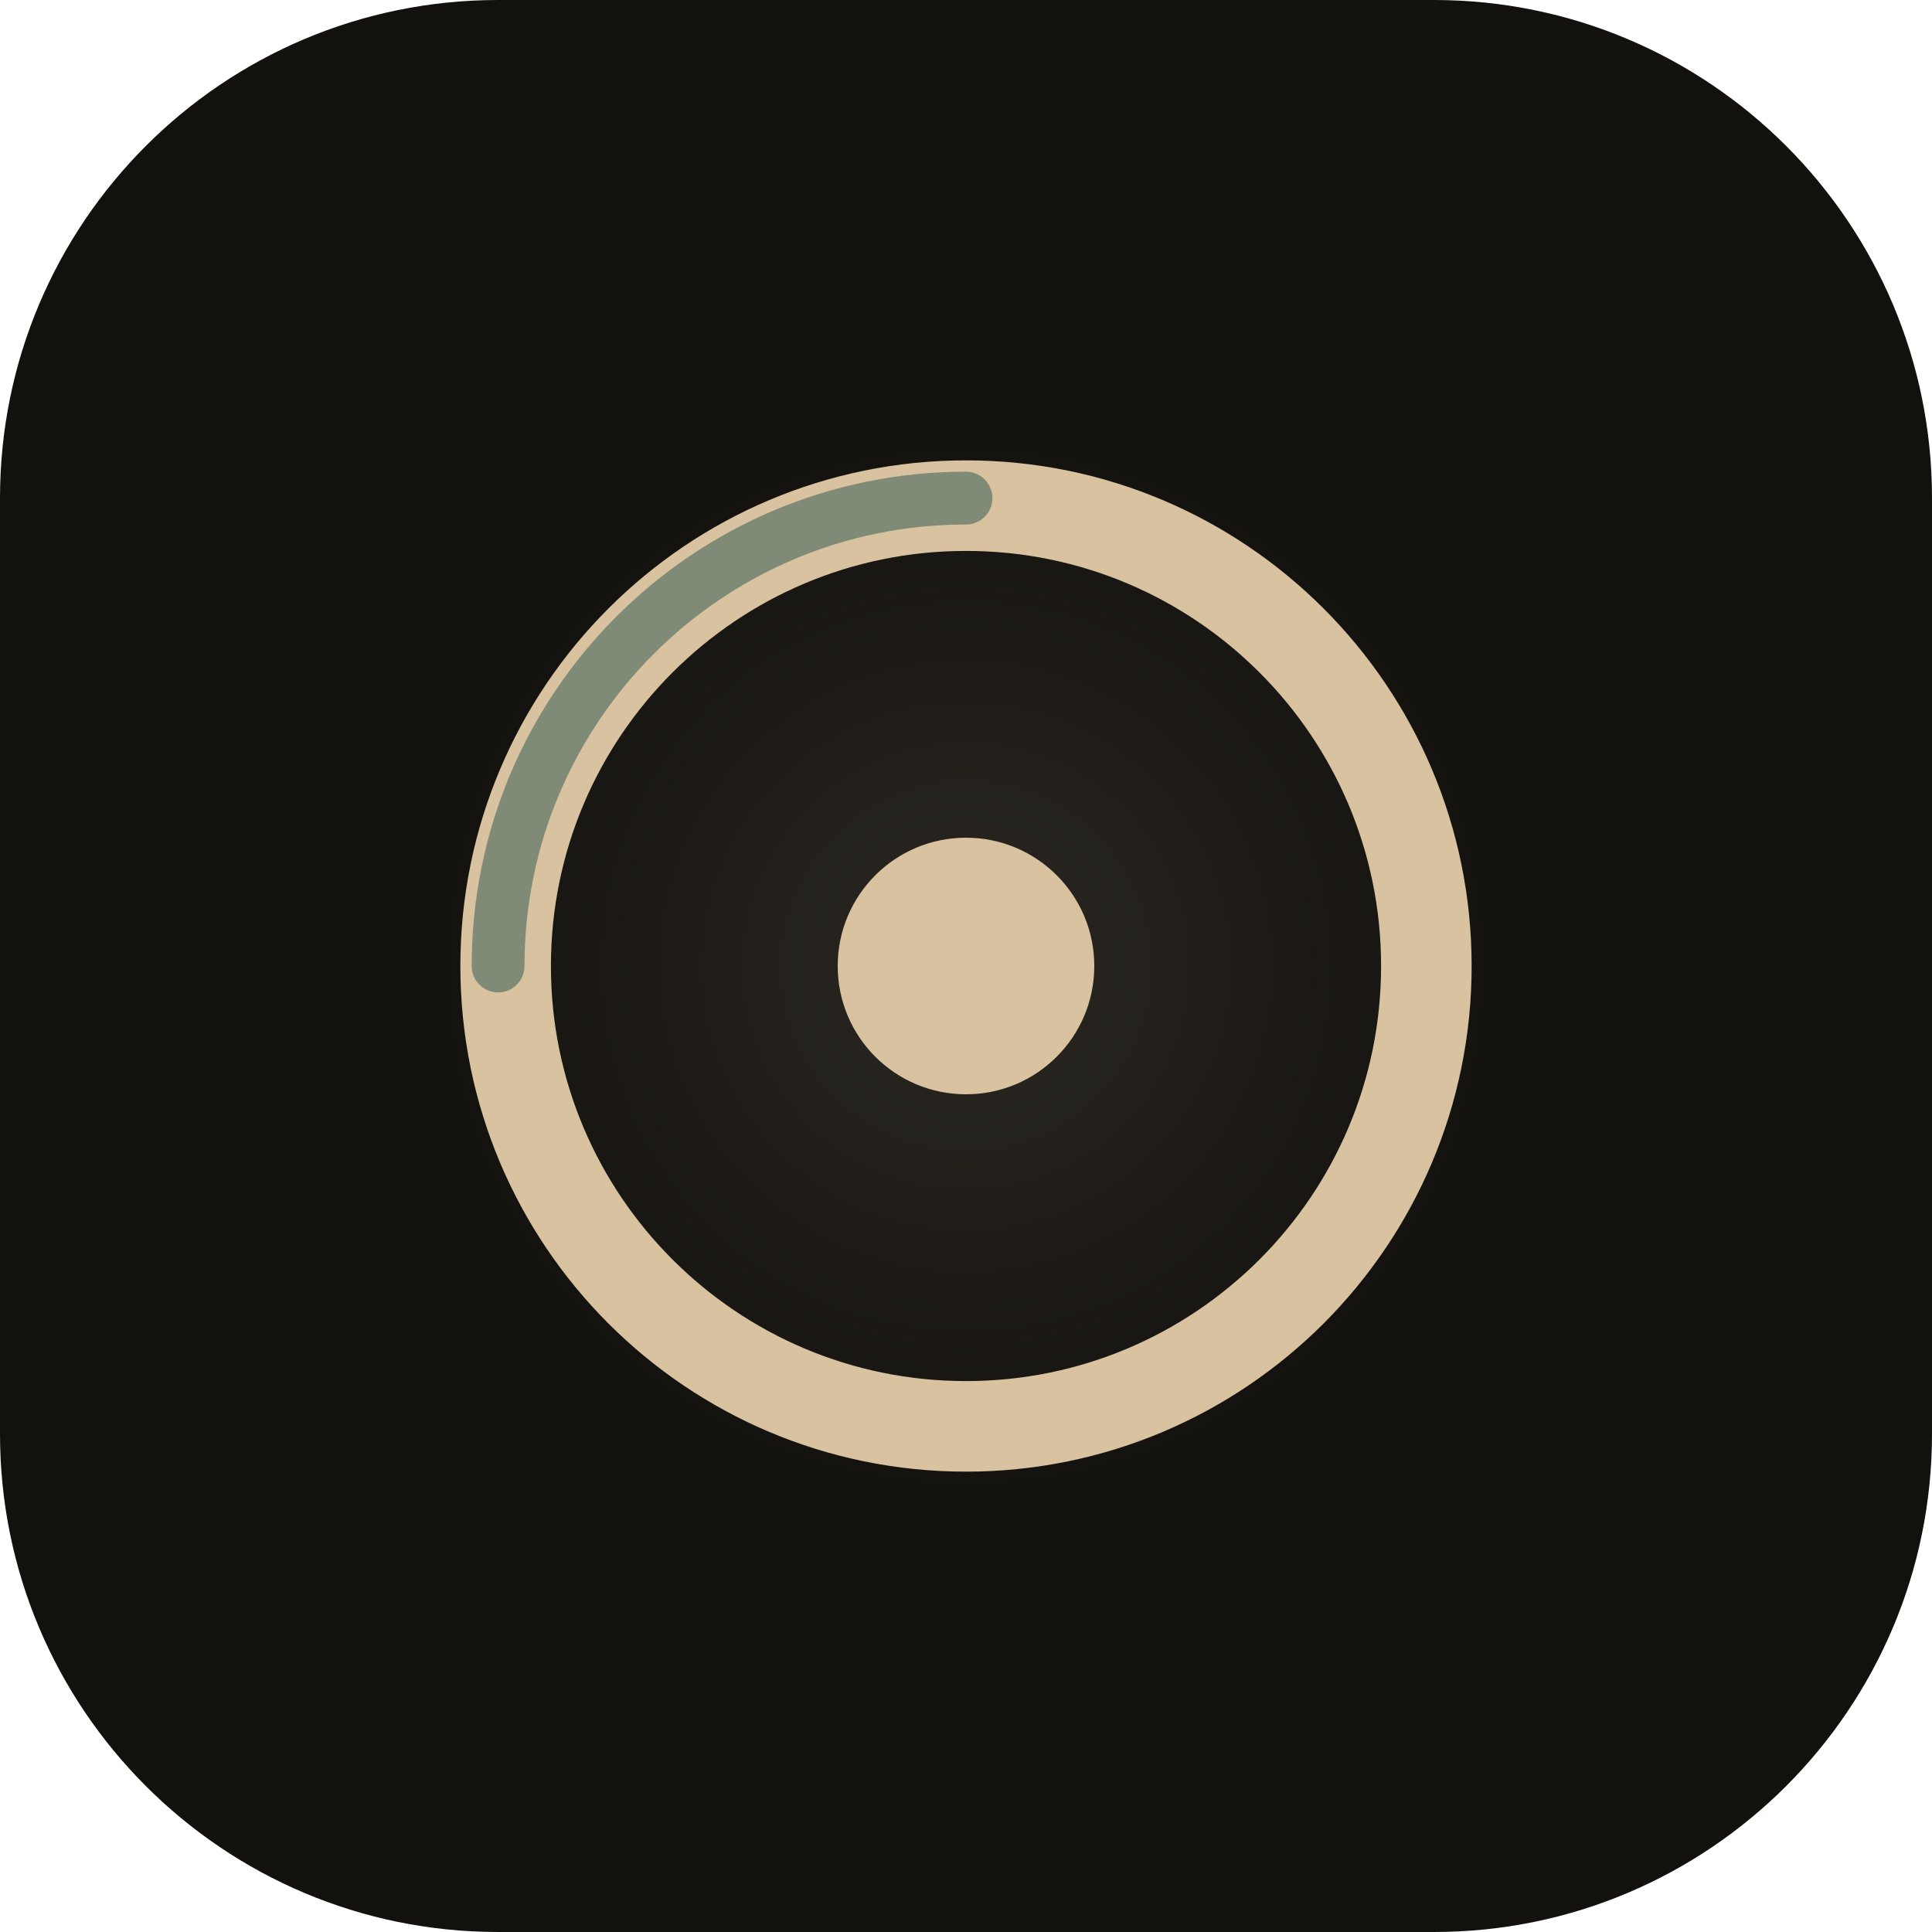
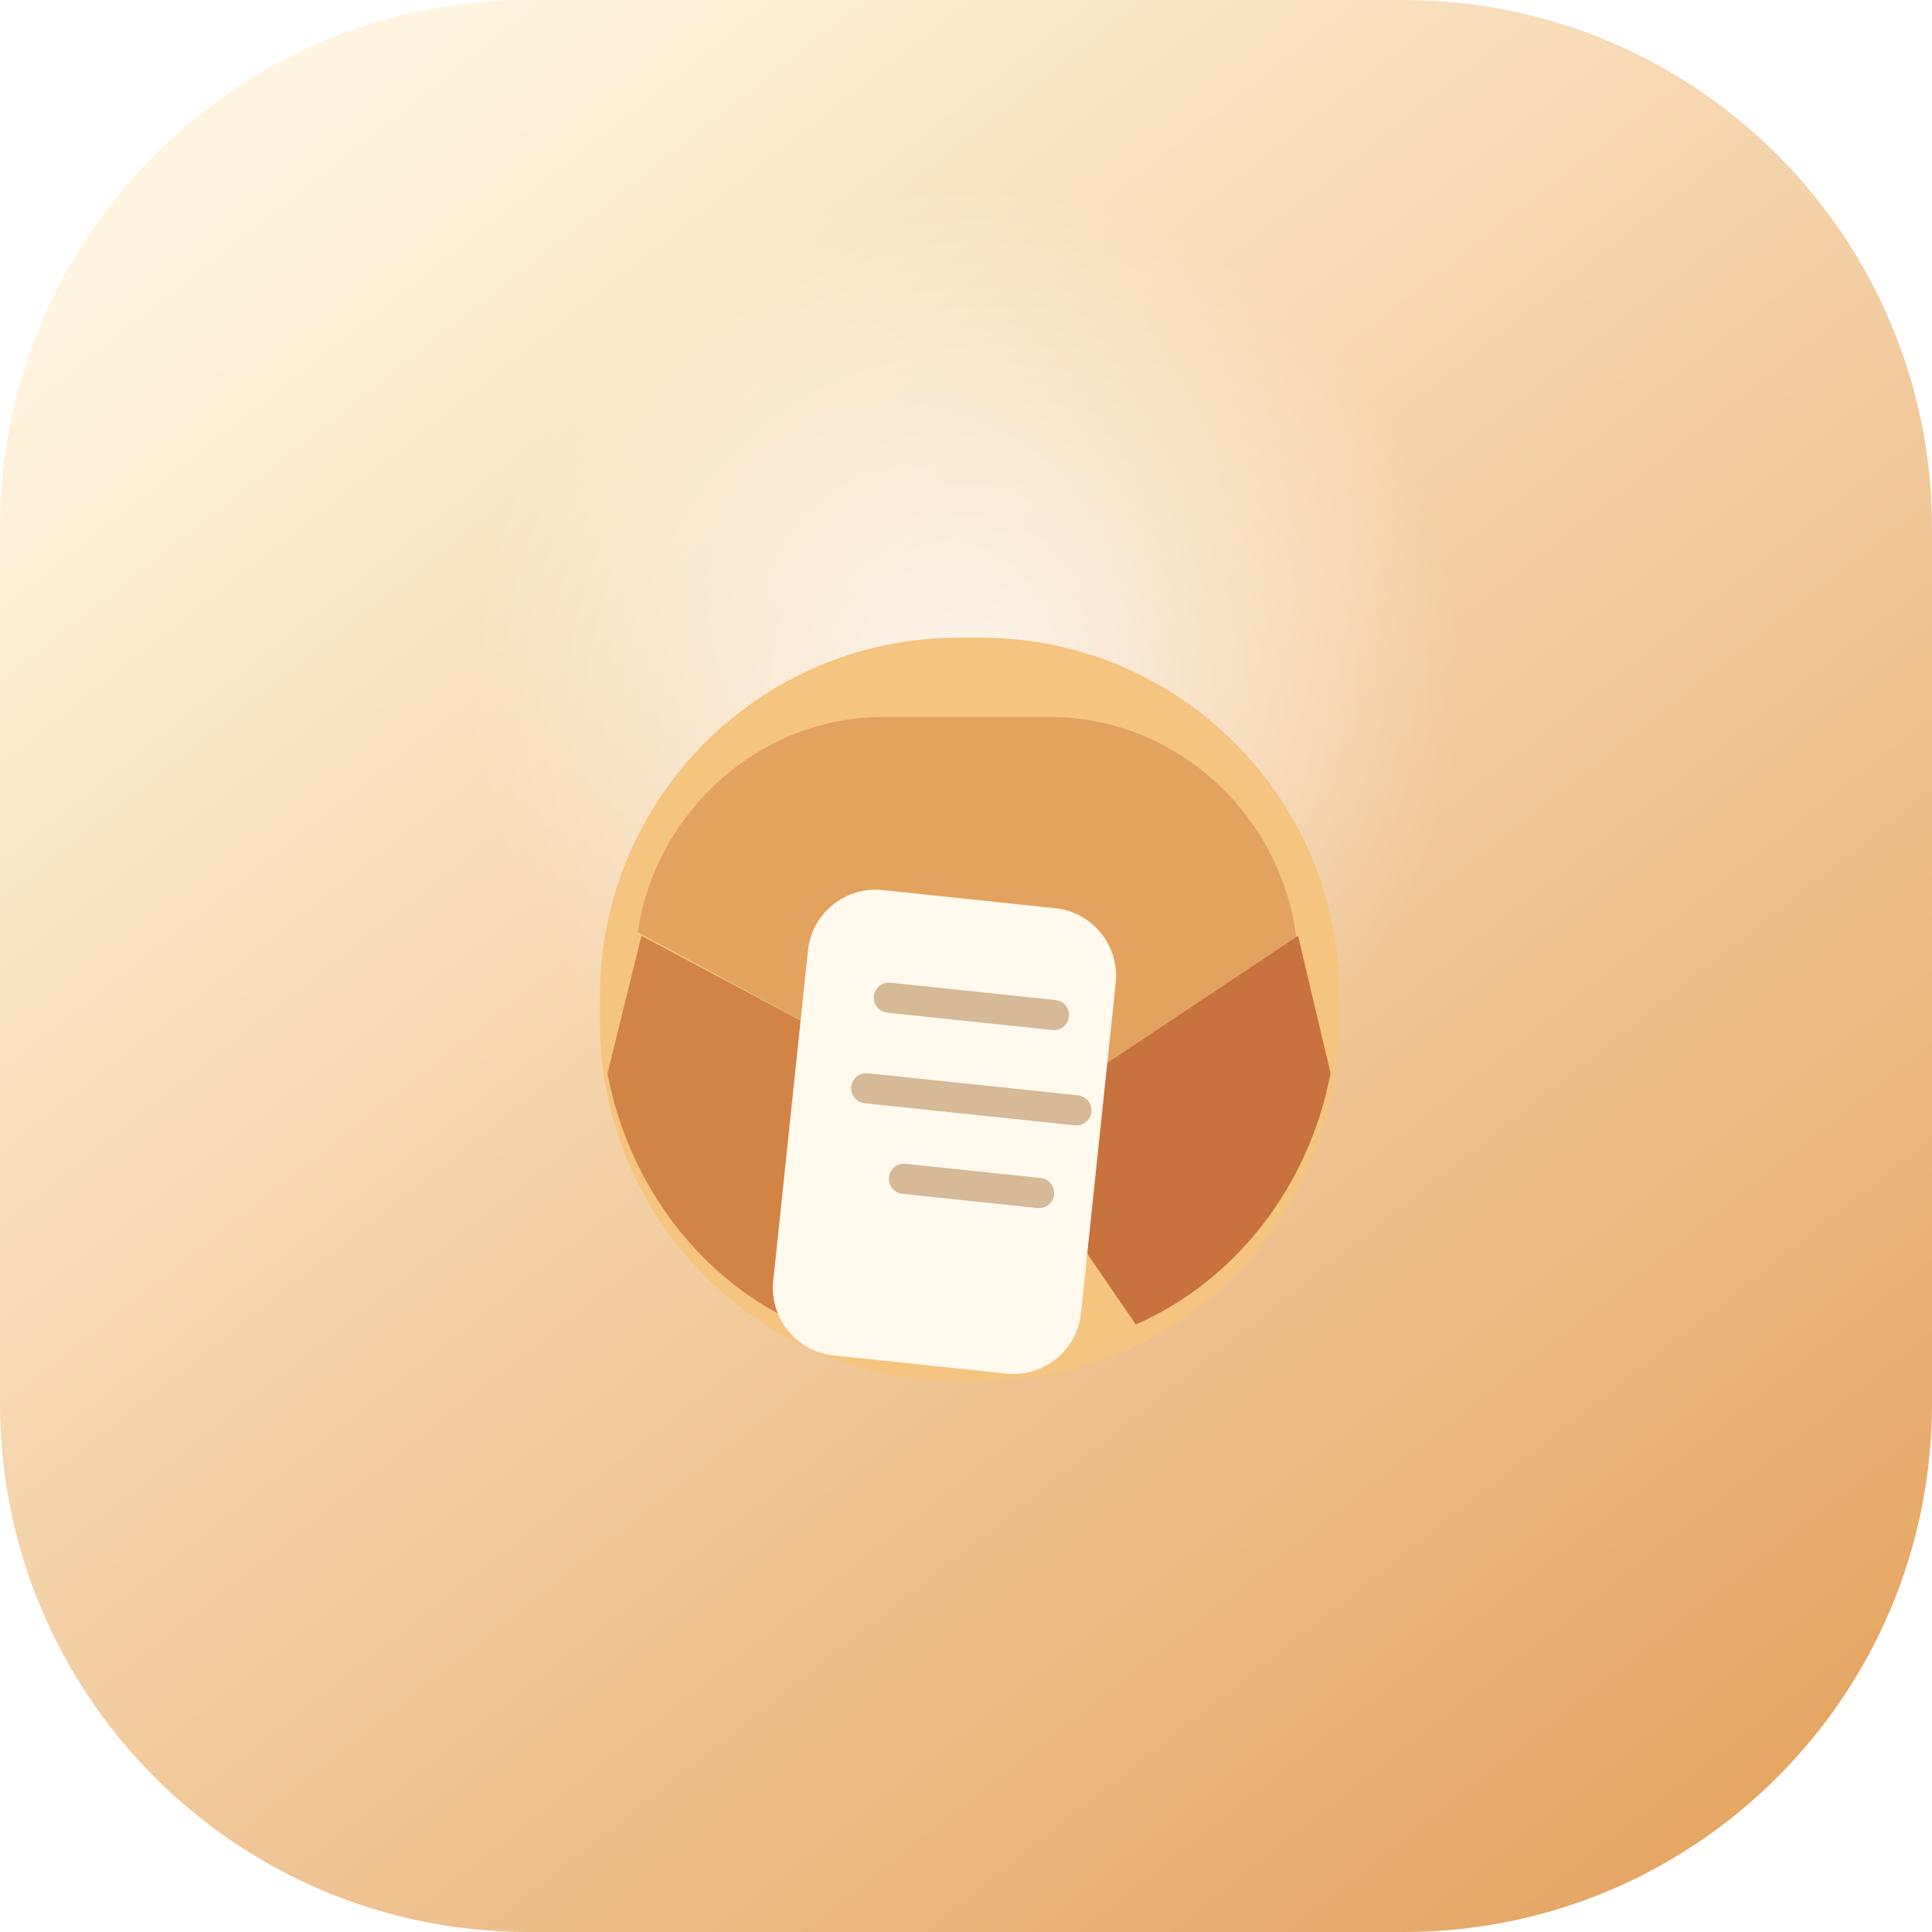
<svg xmlns="http://www.w3.org/2000/svg" width="512" height="512" viewBox="0 0 512 512" fill="none">
-   <rect width="512" height="512" rx="132" fill="#13110E" />
-   <circle cx="256" cy="256" r="144" fill="url(#halo)" fill-opacity="0.12" />
-   <circle cx="256" cy="256" r="122" stroke="#D8C29F" stroke-width="24" />
-   <circle cx="256" cy="256" r="34" fill="#D8C29F" />
-   <path d="M132 256C132 187.517 187.517 132 256 132" stroke="#7F8B77" stroke-width="14" stroke-linecap="round" />
+   <rect width="512" height="512" rx="140" fill="url(#bg)" />
+   <circle cx="256" cy="180" r="132" fill="url(#glow)" fill-opacity="0.72" />
+   <path d="M159 264C159 211.533 201.533 169 254 169H260C312.467 169 355 211.533 355 264V271C355 323.467 312.467 366 260 366H254C201.533 366 159 323.467 159 271V264Z" fill="#F5C47F" />
+   <path d="M169 247C173.818 214.822 201.567 190 234.104 190H278.271C311.36 190 339.472 215.636 343.541 248.474L345 260L267 300L169 247Z" fill="#E3A35F" />
+   <path d="M170 248L247 289L212 351C185.77 339.264 166.62 314.187 160.998 284.491L170 248Z" fill="#D18446" />
+   <path d="M344 248L266 300L301 351C327.471 339.432 346.926 314.315 352.613 284.427L344 248Z" fill="#C8733D" />
+   <rect x="216" y="234" width="82" height="124" rx="18" transform="rotate(6 216 234)" fill="#FFF9EE" />
+   <rect x="232" y="260" width="52" height="8" rx="4" transform="rotate(6 232 260)" fill="#D6B996" />
+   <rect x="226" y="284" width="64" height="8" rx="4" transform="rotate(6 226 284)" fill="#D6B996" />
+   <rect x="236" y="308" width="44" height="8" rx="4" transform="rotate(6 236 308)" fill="#D6B996" />
  <defs>
-     <radialGradient id="halo" cx="0" cy="0" r="1" gradientUnits="userSpaceOnUse" gradientTransform="translate(256 256) rotate(90) scale(144)">
-       <stop stop-color="#E9D9BD" />
-       <stop offset="1" stop-color="#E9D9BD" stop-opacity="0" />
+     <linearGradient id="bg" x1="80" y1="36" x2="439" y2="492" gradientUnits="userSpaceOnUse">
+       <stop stop-color="#FFF4DF" />
+       <stop offset="1" stop-color="#E6A765" />
+     </linearGradient>
+     <radialGradient id="glow" cx="0" cy="0" r="1" gradientUnits="userSpaceOnUse" gradientTransform="translate(256 180) rotate(90) scale(132)">
+       <stop stop-color="white" />
+       <stop offset="1" stop-color="white" stop-opacity="0" />
    </radialGradient>
  </defs>
</svg>
